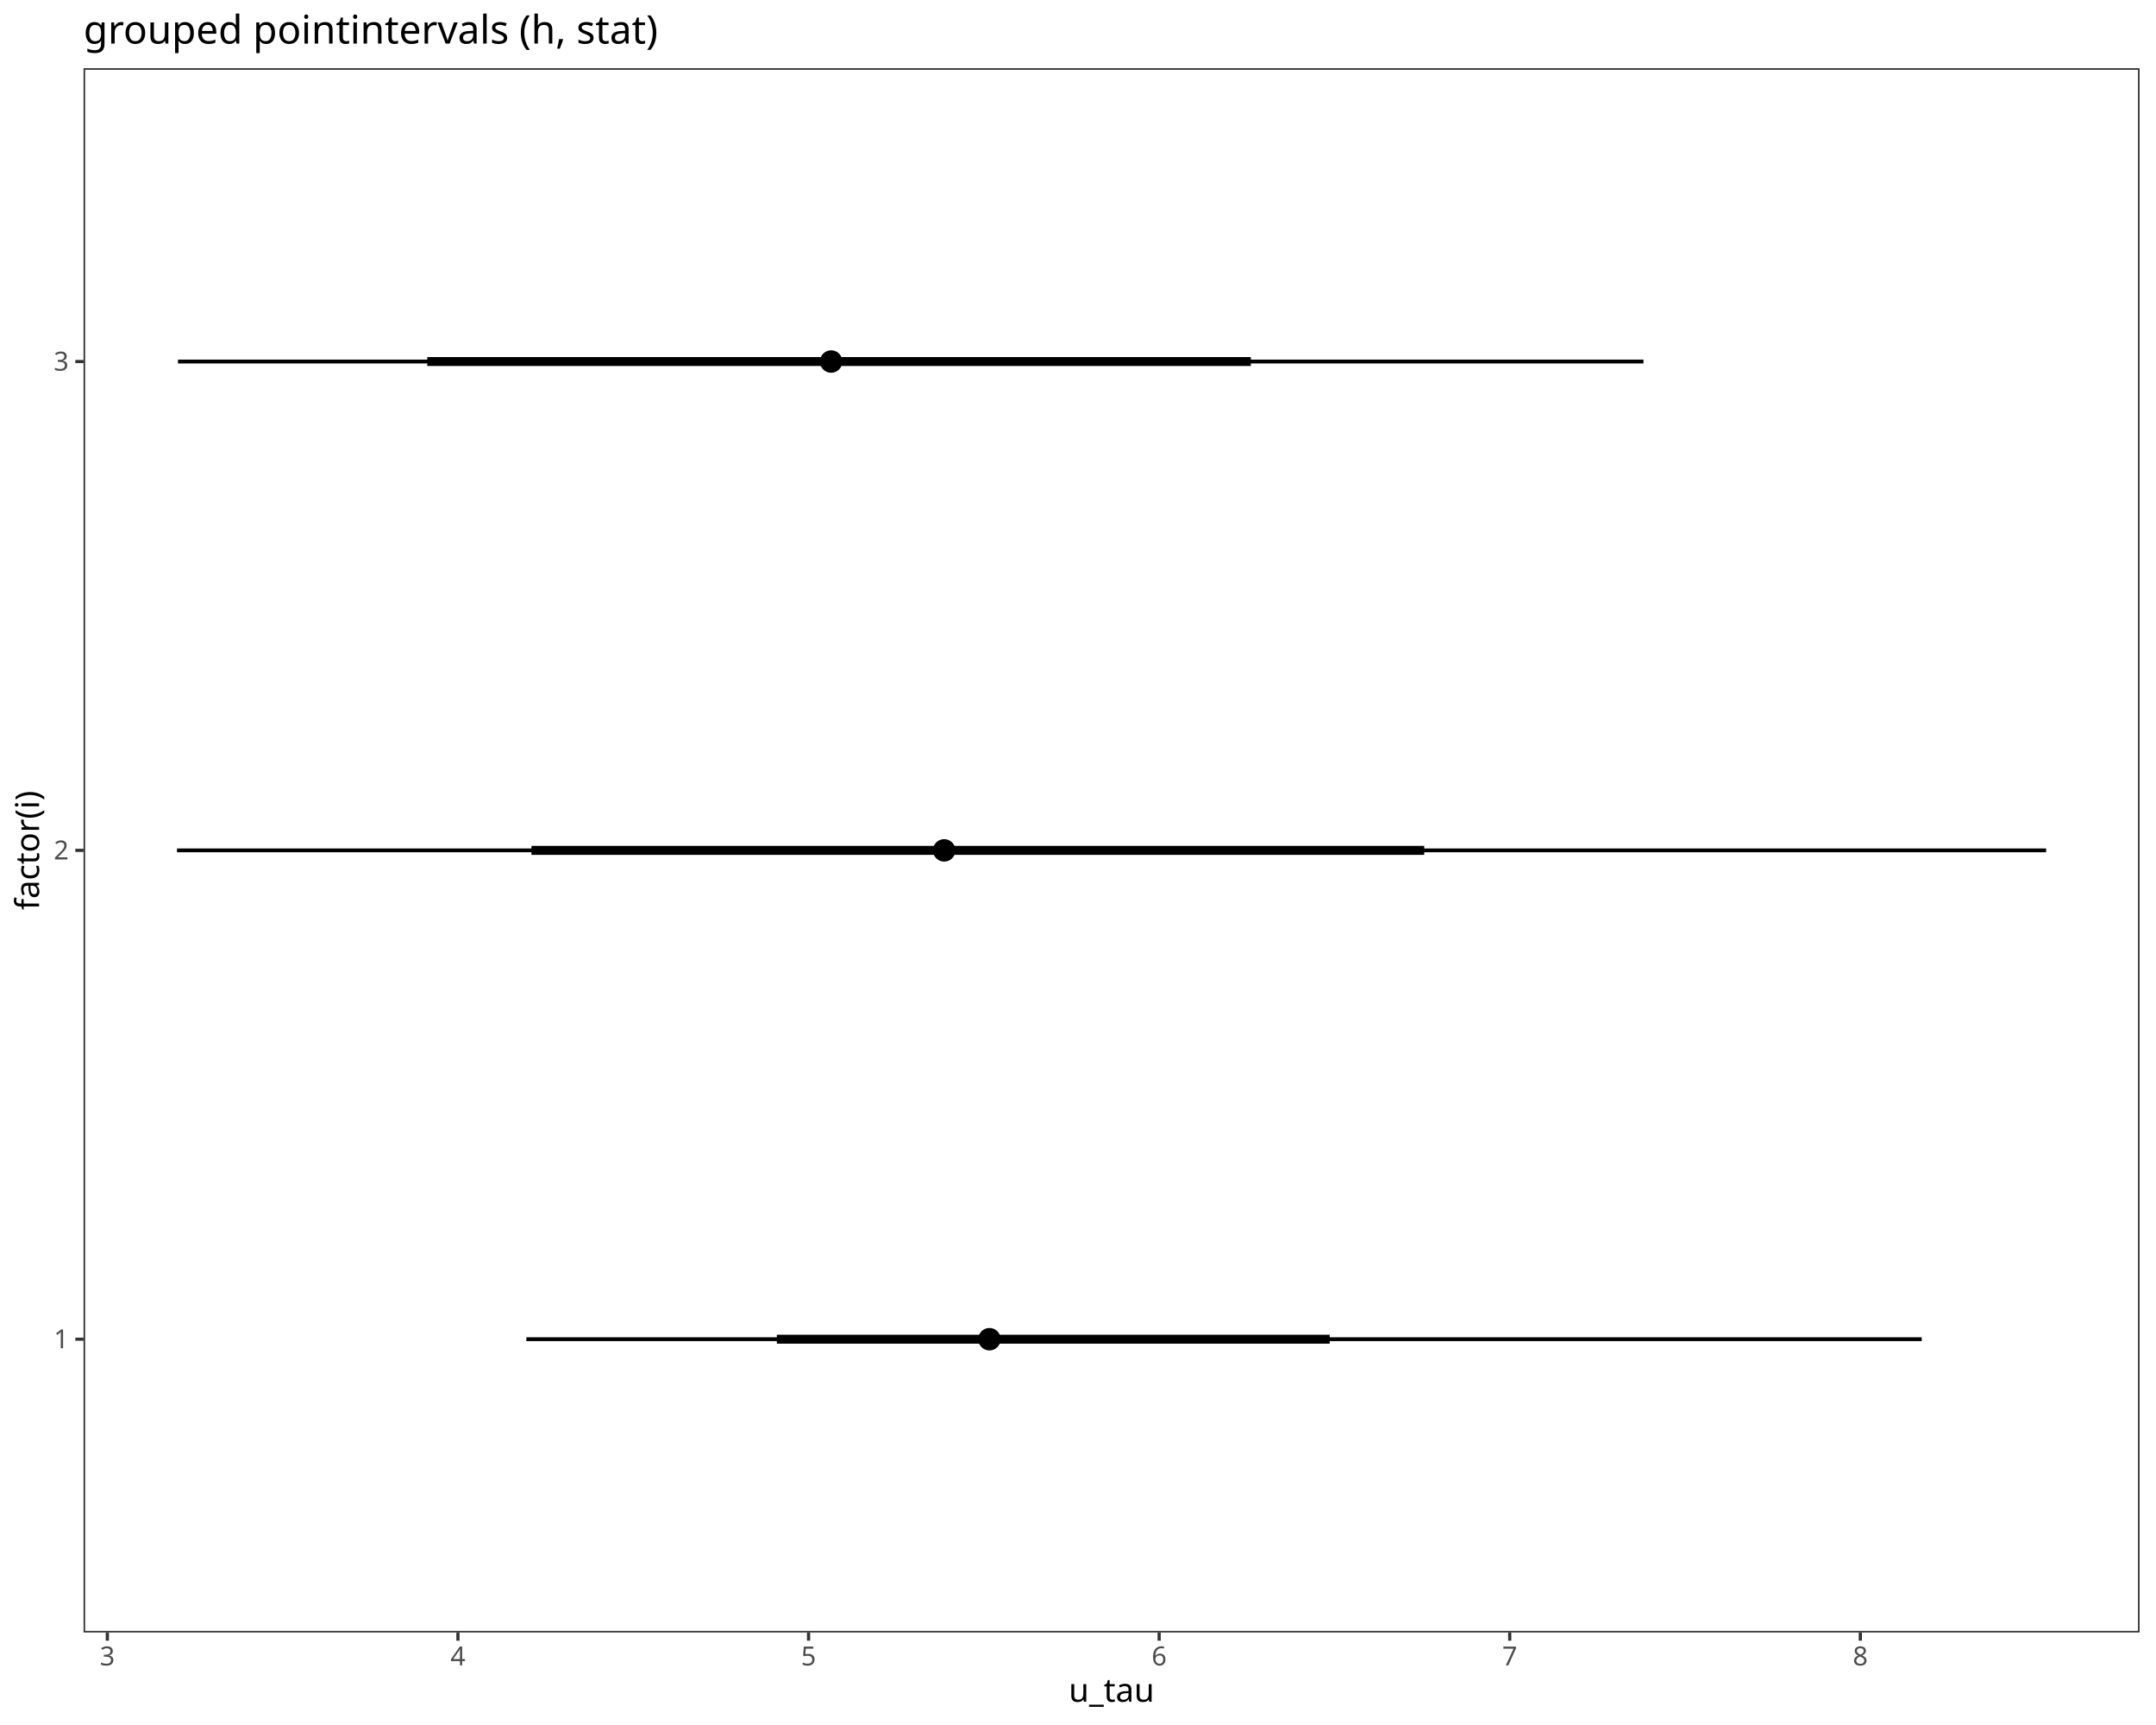
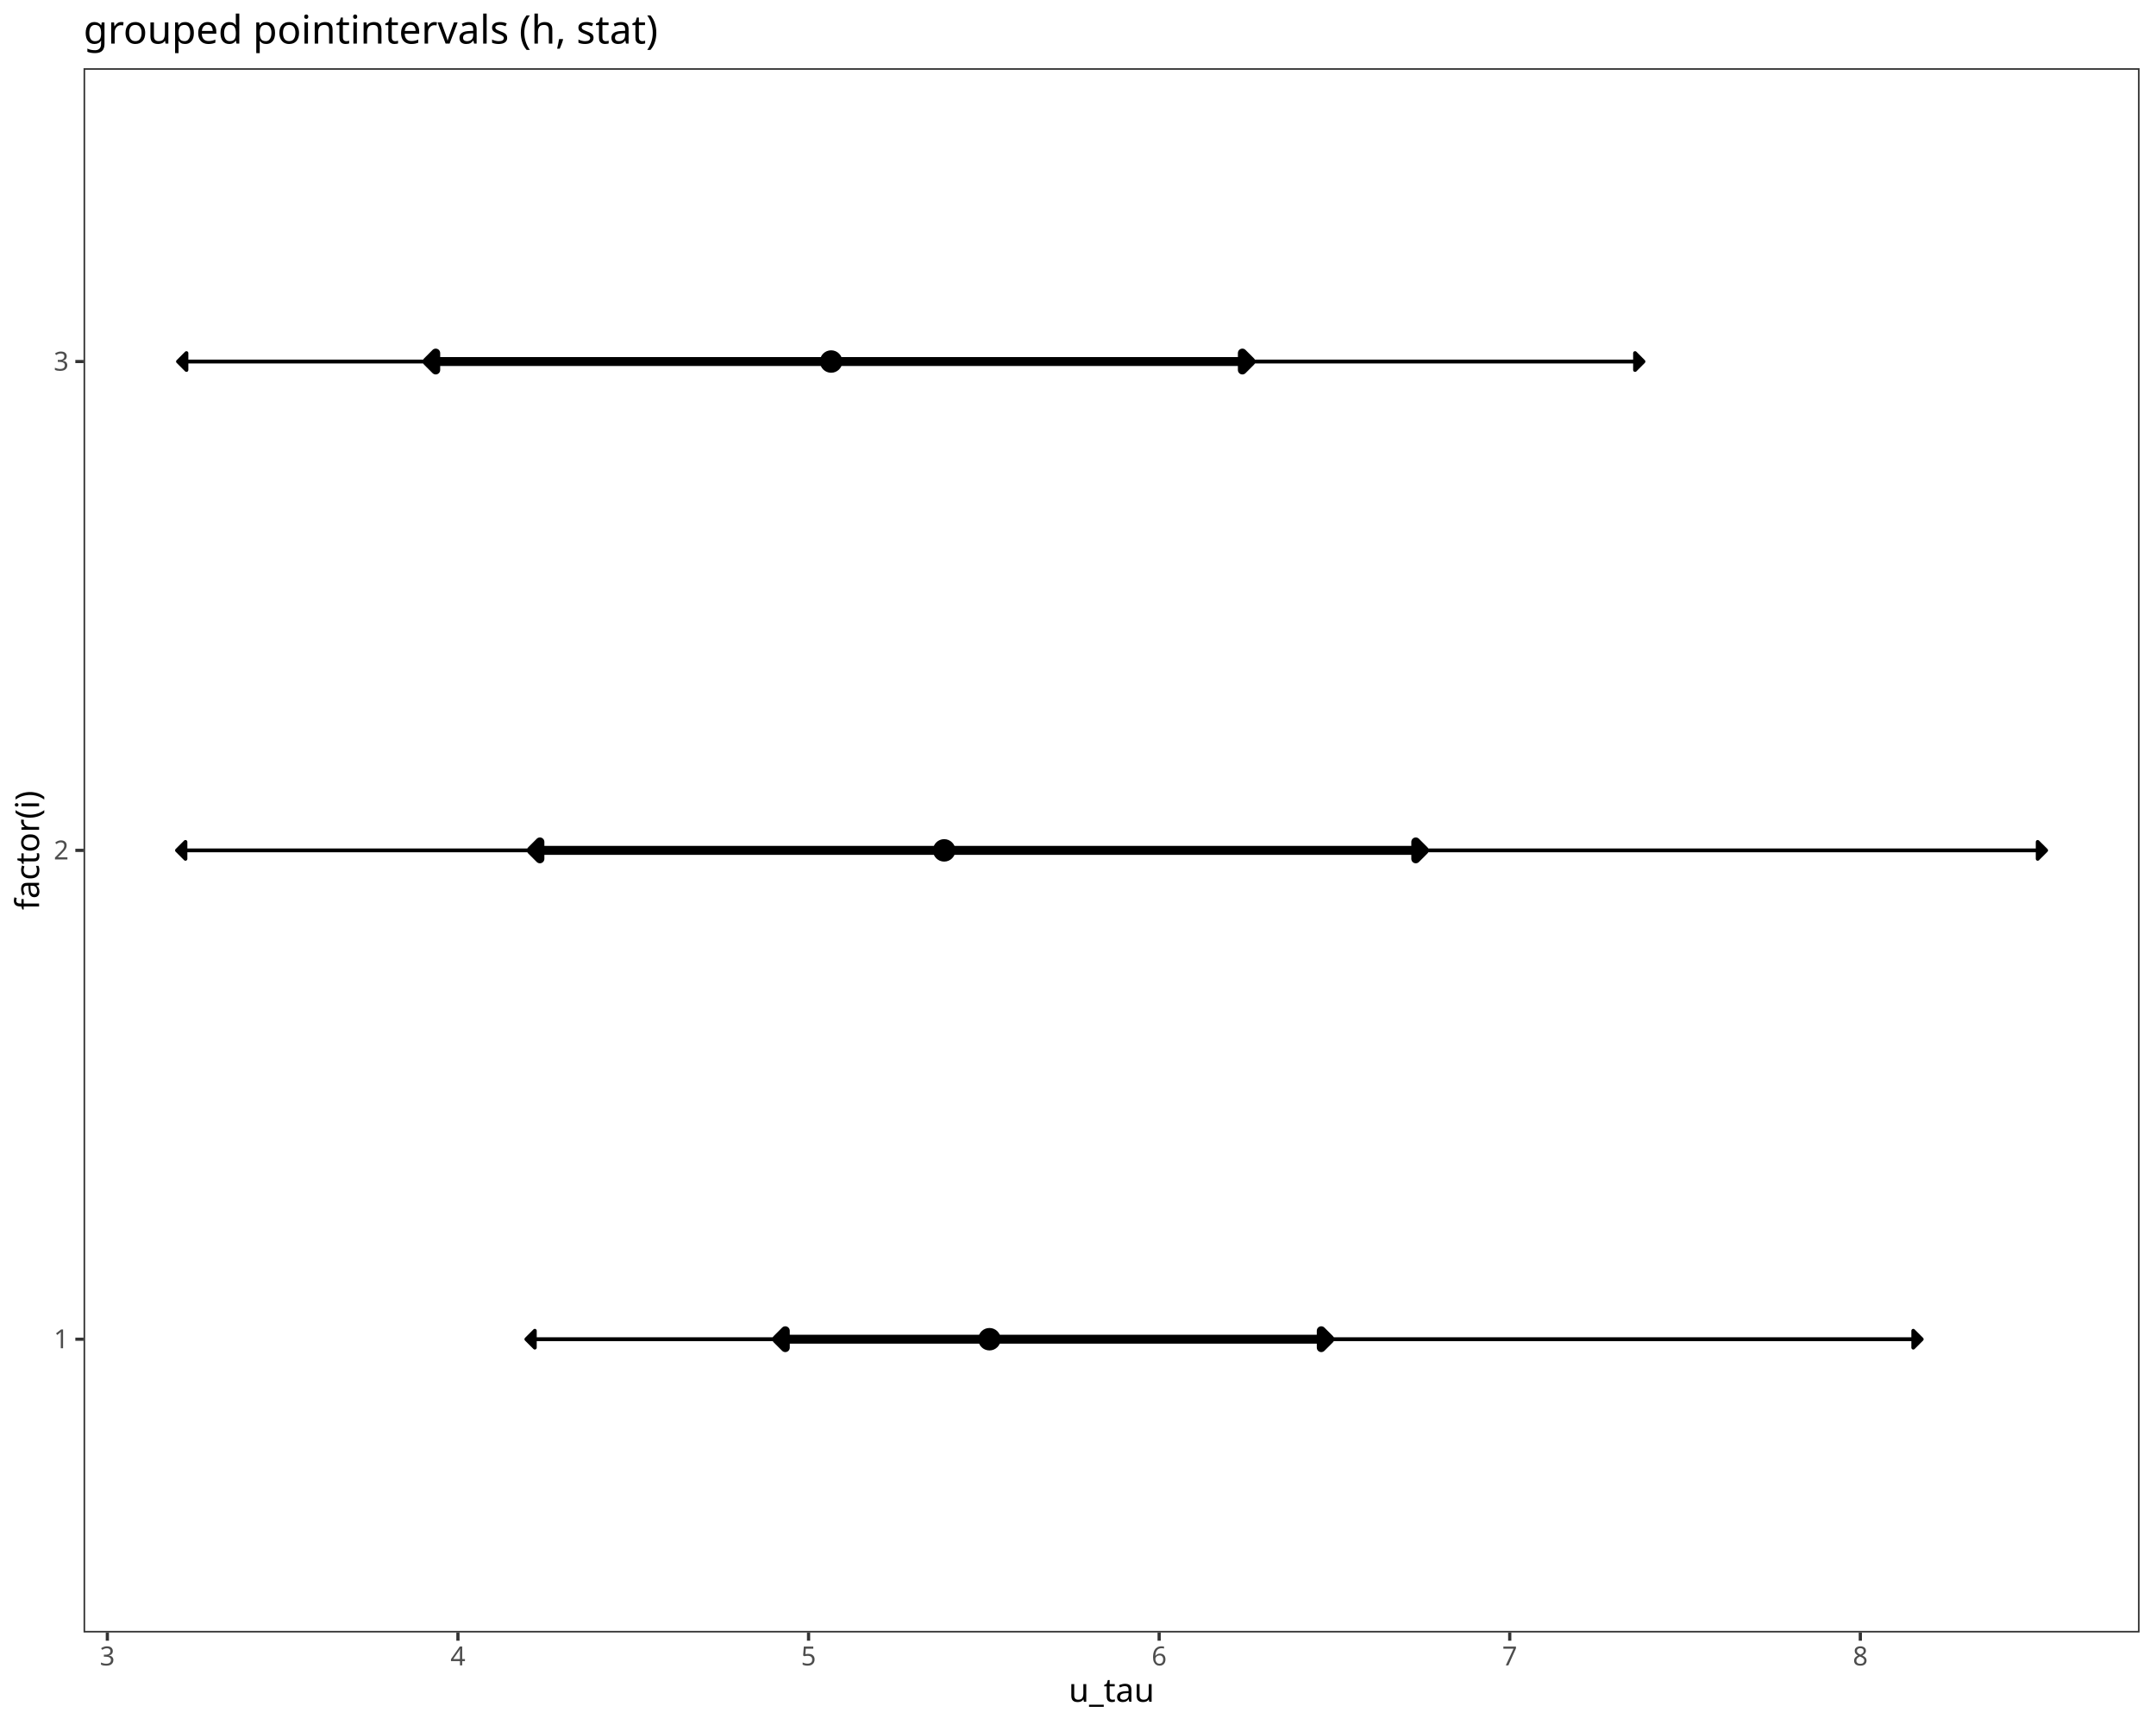
<svg xmlns="http://www.w3.org/2000/svg" class="svglite" data-engine-version="2.0" width="720.00pt" height="576.00pt" viewBox="0 0 720.00 576.00">
  <defs>
    <style type="text/css">
    .svglite line, .svglite polyline, .svglite polygon, .svglite path, .svglite rect, .svglite circle {
      fill: none;
      stroke: #000000;
      stroke-linecap: round;
      stroke-linejoin: round;
      stroke-miterlimit: 10.00;
    }
  </style>
  </defs>
  <rect width="100%" height="100%" style="stroke: none; fill: #FFFFFF;" />
  <defs>
    <clipPath id="cpMC4wMHw3MjAuMDB8MC4wMHw1NzYuMDA=">
      <rect x="0.00" y="0.00" width="720.00" height="576.00" />
    </clipPath>
  </defs>
  <g clip-path="url(#cpMC4wMHw3MjAuMDB8MC4wMHw1NzYuMDA=)">
    <rect x="0.00" y="0.00" width="720.00" height="576.00" style="stroke-width: 1.07; stroke: #FFFFFF; fill: #FFFFFF;" />
  </g>
  <defs>
    <clipPath id="cpMjcuOTB8NzE0LjUyfDIyLjc4fDU0NS4xMQ==">
      <rect x="27.90" y="22.78" width="686.62" height="522.33" />
    </clipPath>
  </defs>
  <g clip-path="url(#cpMjcuOTB8NzE0LjUyfDIyLjc4fDU0NS4xMQ==)">
    <rect x="27.90" y="22.78" width="686.62" height="522.33" style="stroke-width: 1.07; stroke: none; fill: #FFFFFF;" />
    <line x1="59.11" y1="283.95" x2="683.31" y2="283.95" style="stroke-width: 1.28; stroke-linecap: butt;" />
+     <polygon points="61.93,281.13 59.11,283.95 61.93,286.77 " style="stroke-width: 1.28; stroke-linecap: butt; fill: #000000;" />
+     <polygon points="680.49,286.77 683.31,283.95 680.49,281.13 " style="stroke-width: 1.28; stroke-linecap: butt; fill: #000000;" />
    <line x1="59.44" y1="120.72" x2="548.84" y2="120.72" style="stroke-width: 1.28; stroke-linecap: butt;" />
+     <polygon points="62.26,117.90 59.44,120.72 62.26,123.54 " style="stroke-width: 1.28; stroke-linecap: butt; fill: #000000;" />
+     <polygon points="546.03,123.54 548.84,120.72 546.03,117.90 " style="stroke-width: 1.28; stroke-linecap: butt; fill: #000000;" />
    <line x1="175.78" y1="447.18" x2="641.76" y2="447.18" style="stroke-width: 1.28; stroke-linecap: butt;" />
+     <polygon points="178.60,444.36 175.78,447.18 178.60,449.99 " style="stroke-width: 1.28; stroke-linecap: butt; fill: #000000;" />
+     <polygon points="638.94,449.99 641.76,447.18 638.94,444.36 " style="stroke-width: 1.28; stroke-linecap: butt; fill: #000000;" />
    <line x1="177.48" y1="283.95" x2="475.62" y2="283.95" style="stroke-width: 2.99; stroke-linecap: butt;" />
+     <polygon points="180.30,281.13 177.48,283.95 180.30,286.77 " style="stroke-width: 2.99; stroke-linecap: butt; fill: #000000;" />
+     <polygon points="472.80,286.77 475.62,283.95 472.80,281.13 " style="stroke-width: 2.99; stroke-linecap: butt; fill: #000000;" />
    <line x1="142.69" y1="120.72" x2="417.71" y2="120.72" style="stroke-width: 2.99; stroke-linecap: butt;" />
+     <polygon points="145.51,117.90 142.69,120.72 145.51,123.54 " style="stroke-width: 2.99; stroke-linecap: butt; fill: #000000;" />
+     <polygon points="414.89,123.54 417.71,120.72 414.89,117.90 " style="stroke-width: 2.99; stroke-linecap: butt; fill: #000000;" />
    <line x1="259.43" y1="447.18" x2="444.06" y2="447.18" style="stroke-width: 2.99; stroke-linecap: butt;" />
+     <polygon points="262.25,444.36 259.43,447.18 262.25,449.99 " style="stroke-width: 2.99; stroke-linecap: butt; fill: #000000;" />
+     <polygon points="441.24,449.99 444.06,447.18 441.24,444.36 " style="stroke-width: 2.99; stroke-linecap: butt; fill: #000000;" />
    <circle cx="315.31" cy="283.95" r="1.68" style="stroke-width: 1.06; fill: #000000;" />
    <circle cx="277.56" cy="120.72" r="1.68" style="stroke-width: 1.06; fill: #000000;" />
    <circle cx="330.43" cy="447.18" r="1.68" style="stroke-width: 1.06; fill: #000000;" />
    <circle cx="315.31" cy="283.95" r="3.22" style="stroke-width: 1.06; fill: #000000;" />
    <circle cx="277.56" cy="120.72" r="3.22" style="stroke-width: 1.06; fill: #000000;" />
    <circle cx="330.43" cy="447.18" r="3.22" style="stroke-width: 1.06; fill: #000000;" />
    <rect x="27.90" y="22.78" width="686.62" height="522.33" style="stroke-width: 1.07; stroke: #333333;" />
  </g>
  <g clip-path="url(#cpMC4wMHw3MjAuMDB8MC4wMHw1NzYuMDA=)">
    <text x="22.97" y="450.20" text-anchor="end" style="font-size: 8.80px; fill: #4D4D4D; font-family: sans;" textLength="4.89px" lengthAdjust="spacingAndGlyphs">1</text>
    <text x="22.97" y="286.98" text-anchor="end" style="font-size: 8.80px; fill: #4D4D4D; font-family: sans;" textLength="4.89px" lengthAdjust="spacingAndGlyphs">2</text>
    <text x="22.97" y="123.75" text-anchor="end" style="font-size: 8.80px; fill: #4D4D4D; font-family: sans;" textLength="4.89px" lengthAdjust="spacingAndGlyphs">3</text>
    <polyline points="25.16,447.18 27.90,447.18 " style="stroke-width: 1.07; stroke: #333333; stroke-linecap: butt;" />
    <polyline points="25.16,283.95 27.90,283.95 " style="stroke-width: 1.07; stroke: #333333; stroke-linecap: butt;" />
    <polyline points="25.16,120.72 27.90,120.72 " style="stroke-width: 1.07; stroke: #333333; stroke-linecap: butt;" />
    <polyline points="35.85,547.85 35.85,545.11 " style="stroke-width: 1.07; stroke: #333333; stroke-linecap: butt;" />
    <polyline points="152.93,547.85 152.93,545.11 " style="stroke-width: 1.07; stroke: #333333; stroke-linecap: butt;" />
    <polyline points="270.02,547.85 270.02,545.11 " style="stroke-width: 1.07; stroke: #333333; stroke-linecap: butt;" />
    <polyline points="387.10,547.85 387.10,545.11 " style="stroke-width: 1.07; stroke: #333333; stroke-linecap: butt;" />
    <polyline points="504.18,547.85 504.18,545.11 " style="stroke-width: 1.07; stroke: #333333; stroke-linecap: butt;" />
    <polyline points="621.26,547.85 621.26,545.11 " style="stroke-width: 1.07; stroke: #333333; stroke-linecap: butt;" />
    <text x="35.85" y="556.10" text-anchor="middle" style="font-size: 8.80px; fill: #4D4D4D; font-family: sans;" textLength="4.89px" lengthAdjust="spacingAndGlyphs">3</text>
    <text x="152.93" y="556.10" text-anchor="middle" style="font-size: 8.80px; fill: #4D4D4D; font-family: sans;" textLength="4.89px" lengthAdjust="spacingAndGlyphs">4</text>
    <text x="270.02" y="556.10" text-anchor="middle" style="font-size: 8.80px; fill: #4D4D4D; font-family: sans;" textLength="4.89px" lengthAdjust="spacingAndGlyphs">5</text>
    <text x="387.10" y="556.10" text-anchor="middle" style="font-size: 8.80px; fill: #4D4D4D; font-family: sans;" textLength="4.89px" lengthAdjust="spacingAndGlyphs">6</text>
    <text x="504.18" y="556.10" text-anchor="middle" style="font-size: 8.80px; fill: #4D4D4D; font-family: sans;" textLength="4.89px" lengthAdjust="spacingAndGlyphs">7</text>
    <text x="621.26" y="556.10" text-anchor="middle" style="font-size: 8.80px; fill: #4D4D4D; font-family: sans;" textLength="4.89px" lengthAdjust="spacingAndGlyphs">8</text>
    <text x="371.21" y="568.24" text-anchor="middle" style="font-size: 11.00px; font-family: sans;" textLength="27.53px" lengthAdjust="spacingAndGlyphs">u_tau</text>
    <text transform="translate(13.05,283.95) rotate(-90)" text-anchor="middle" style="font-size: 11.00px; font-family: sans;" textLength="37.28px" lengthAdjust="spacingAndGlyphs">factor(i)</text>
    <text x="27.90" y="14.56" style="font-size: 13.20px; font-family: sans;" textLength="178.31px" lengthAdjust="spacingAndGlyphs">grouped pointintervals (h, stat)</text>
  </g>
</svg>
